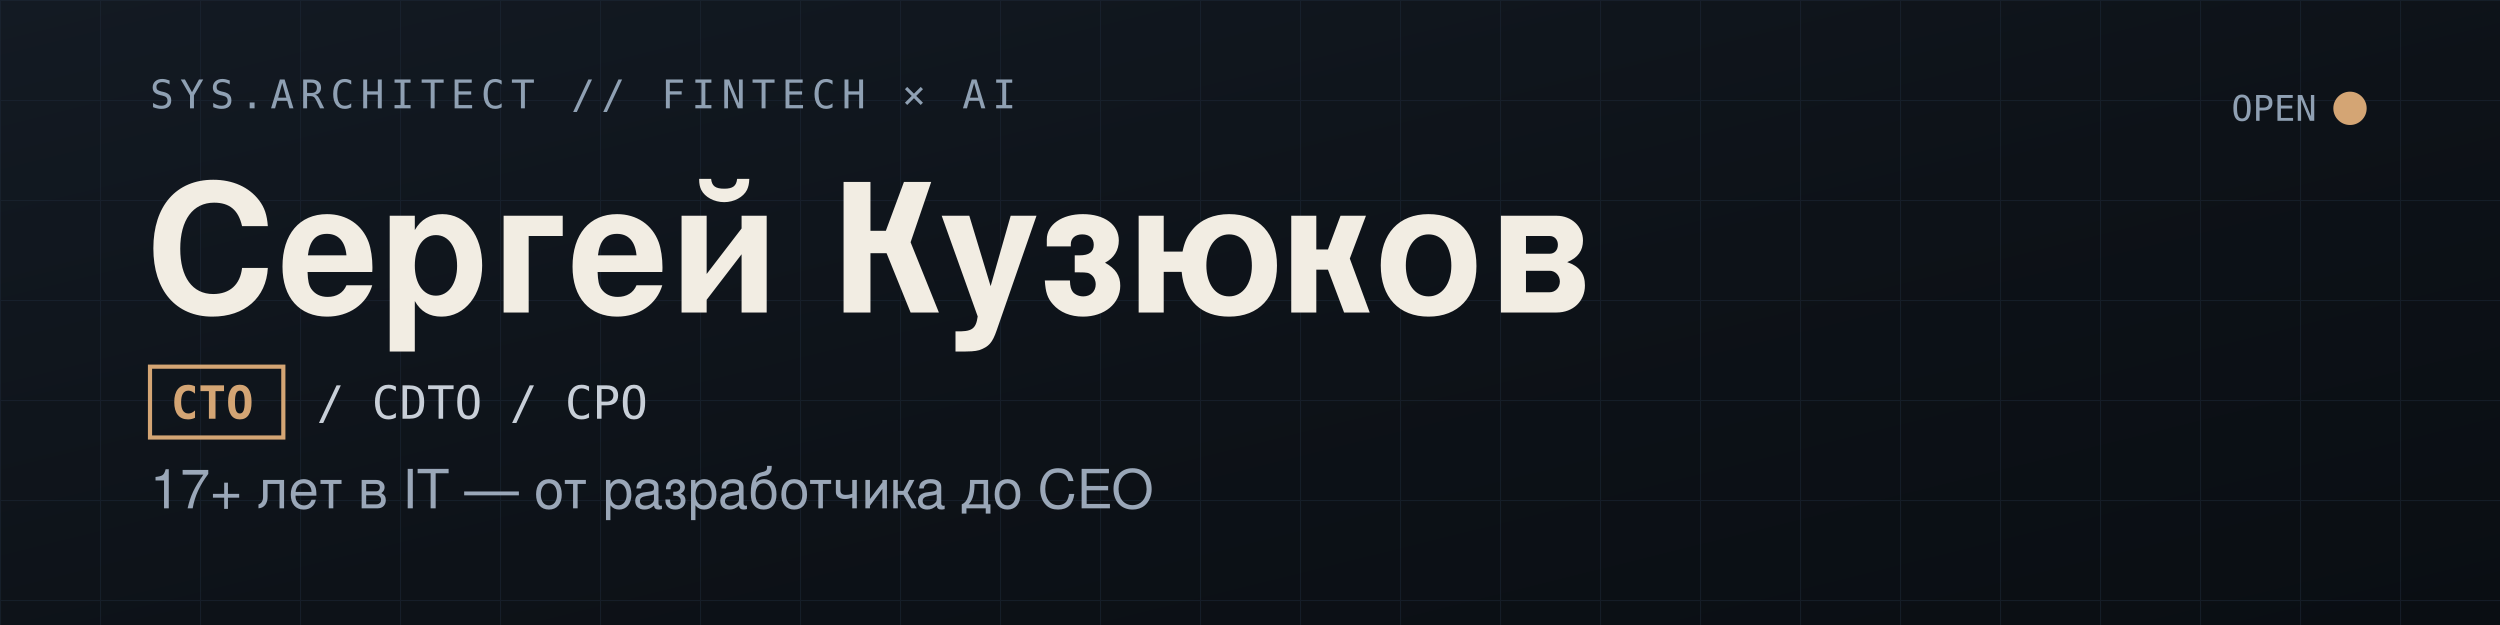
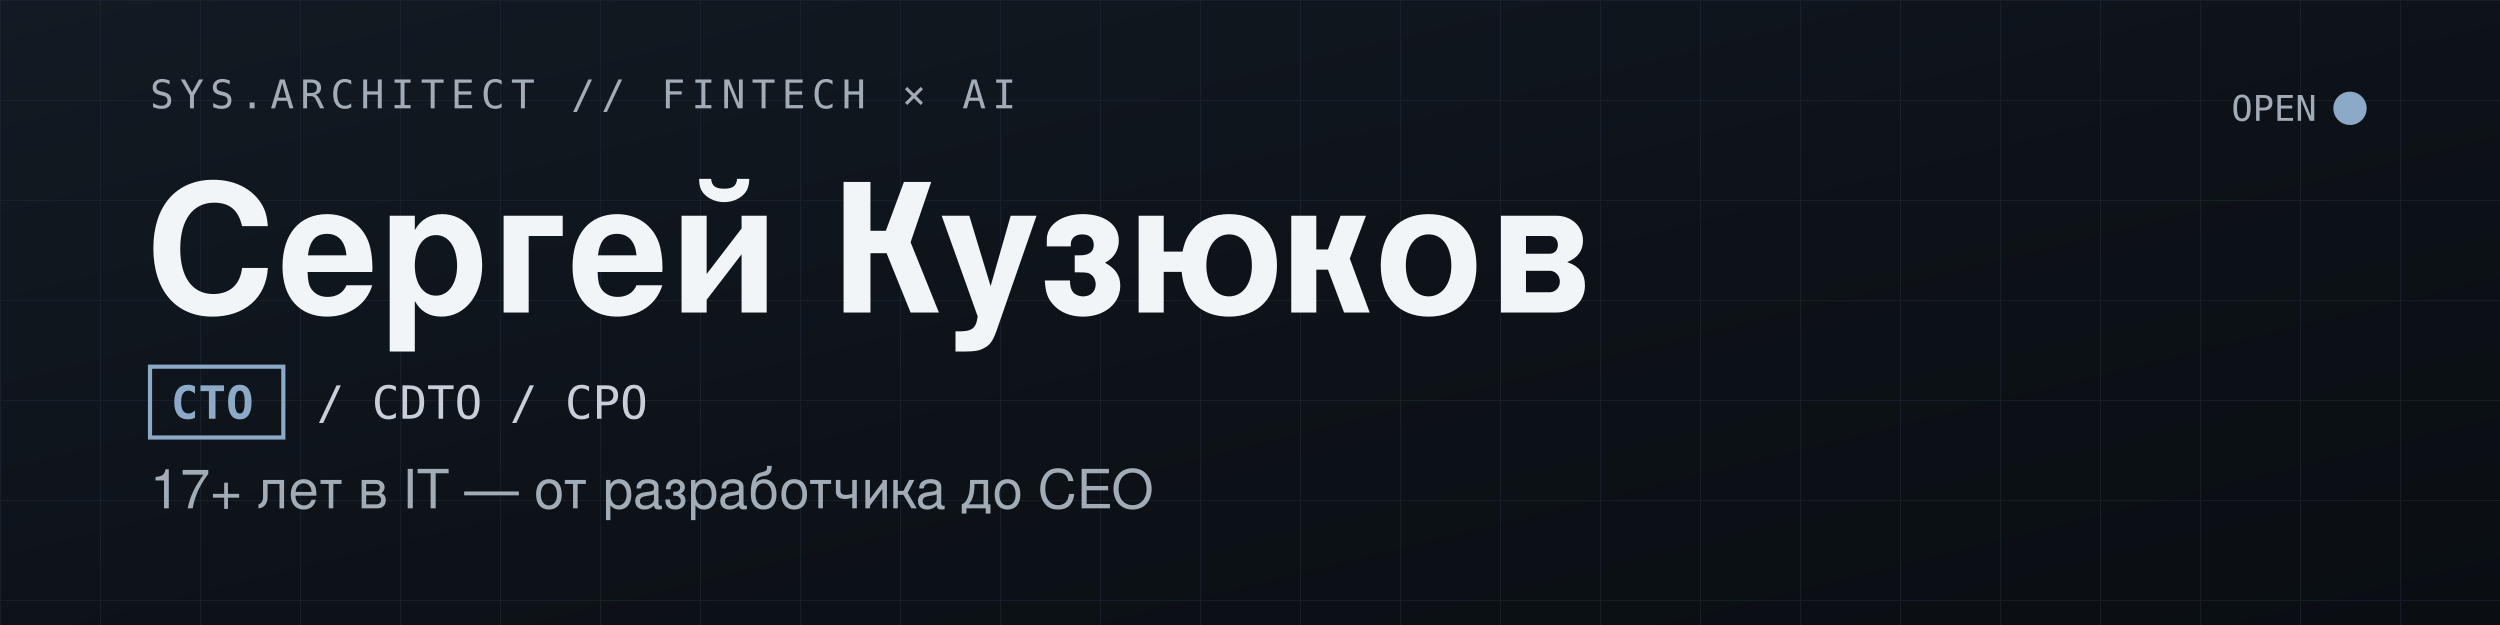
<svg xmlns="http://www.w3.org/2000/svg" width="1200" height="300" viewBox="0 0 1200 300" role="img" aria-label="Сергей Кузюков — CTO, CDTO, CPO">
  <defs>
    <linearGradient id="bg" x1="0" y1="0" x2="1" y2="1">
      <stop offset="0" stop-color="#131A23" />
      <stop offset="0.55" stop-color="#0D1218" />
      <stop offset="1" stop-color="#0A0E13" />
    </linearGradient>
-     <linearGradient id="goldline" x1="0" y1="0" x2="1" y2="0">
-       <stop offset="0" stop-color="#D4A574" />
-       <stop offset="1" stop-color="#8A6A3E" />
+     <linearGradient id="signalline" x1="0" y1="0" x2="1" y2="0">
+       <stop offset="0" stop-color="#8CA9C7" />
+       <stop offset="1" stop-color="#4F6F95" />
    </linearGradient>
    <pattern id="grid" width="48" height="48" patternUnits="userSpaceOnUse">
      <path d="M48 0H0V48" fill="none" stroke="#1D2836" stroke-width="1" />
    </pattern>
  </defs>
  <rect width="1200" height="300" fill="url(#bg)" />
  <rect width="1200" height="300" fill="url(#grid)" opacity="0.55" />
-   <path id="trace" d="M0 252 H180 L230 202 H560 L610 152 H1200" fill="none" stroke="url(#goldline)" stroke-width="2.5" opacity="0.9" stroke-dasharray="1400" stroke-dashoffset="1400">
+   <path id="trace" d="M0 252 H180 L230 202 H560 L610 152 H1200" fill="none" stroke="url(#signalline)" stroke-width="2.5" opacity="0.9" stroke-dasharray="1400" stroke-dashoffset="1400">
    <animate attributeName="stroke-dashoffset" from="1400" to="0" dur="2.4s" fill="freeze" calcMode="spline" keySplines="0.4 0 0.2 1" />
  </path>
-   <g fill="none" stroke="#D4A574" stroke-width="2">
+   <g fill="none" stroke="#8CA9C7" stroke-width="2">
    <circle cx="180" cy="252" r="7" opacity="0">
      <animate attributeName="opacity" from="0" to="0.9" begin="1.1s" dur="0.4s" fill="freeze" />
    </circle>
    <circle cx="560" cy="202" r="7" opacity="0">
      <animate attributeName="opacity" from="0" to="0.9" begin="1.6s" dur="0.4s" fill="freeze" />
    </circle>
    <circle cx="610" cy="152" r="7" opacity="0">
      <animate attributeName="opacity" from="0" to="0.9" begin="2s" dur="0.4s" fill="freeze" />
    </circle>
  </g>
-   <circle cx="0" cy="0" r="5" fill="#F2D8A7" opacity="0">
+   <circle cx="0" cy="0" r="5" fill="#F2F5F8" opacity="0">
    <animate attributeName="opacity" values="0;1;1;0" keyTimes="0;0.05;0.9;1" dur="2.4s" fill="freeze" />
    <animateMotion dur="2.4s" fill="freeze" calcMode="spline" keySplines="0.4 0 0.2 1" path="M0 252 H180 L230 202 H560 L610 152 H1200" />
  </circle>
-   <g font-family="Menlo, Consolas, monospace" font-size="19" fill="#8FA0B3" letter-spacing="3">
+   <g font-family="Menlo, Consolas, monospace" font-size="19" fill="#A2ACB7" letter-spacing="3">
    <text x="72" y="52">SYS.ARCHITECT // FINTECH × AI</text>
  </g>
-   <text x="70" y="150" font-family="Helvetica, Arial, sans-serif" font-weight="bold" font-size="86" fill="#F2EDE3" letter-spacing="1">Сергей Кузюков</text>
-   <rect x="72" y="176" width="64" height="34" fill="none" stroke="#D4A574" stroke-width="2" />
-   <text x="82" y="201" font-family="Menlo, Consolas, monospace" font-size="22" font-weight="bold" fill="#D4A574">CTO</text>
+   <text x="70" y="150" font-family="Helvetica, Arial, sans-serif" font-weight="bold" font-size="86" fill="#F2F5F8" letter-spacing="1">Сергей Кузюков</text>
+   <rect x="72" y="176" width="64" height="34" fill="none" stroke="#8CA9C7" stroke-width="2" />
+   <text x="82" y="201" font-family="Menlo, Consolas, monospace" font-size="22" font-weight="bold" fill="#8CA9C7">CTO</text>
  <text x="152" y="201" font-family="Menlo, Consolas, monospace" font-size="22" fill="#C8CFD8">/ CDTO / CPO</text>
-   <text x="72" y="244" font-family="Helvetica, Arial, sans-serif" font-size="26" fill="#9AA7B8">17+ лет в IT — от разработчика до CEO</text>
-   <circle cx="1128" cy="52" r="8" fill="#D4A574">
+   <text x="72" y="244" font-family="Helvetica, Arial, sans-serif" font-size="26" fill="#A2ACB7">17+ лет в IT — от разработчика до CEO</text>
+   <circle cx="1128" cy="52" r="8" fill="#8CA9C7">
    <animate attributeName="opacity" values="1;0.25;1" dur="2s" repeatCount="indefinite" />
  </circle>
-   <text x="1050" y="46" font-family="Menlo, Consolas, monospace" font-size="17" fill="#8FA0B3" text-anchor="end" opacity="0">.</text>
-   <text x="1112" y="58" font-family="Menlo, Consolas, monospace" font-size="17" fill="#8FA0B3" text-anchor="end">OPEN</text>
+   <text x="1050" y="46" font-family="Menlo, Consolas, monospace" font-size="17" fill="#A2ACB7" text-anchor="end" opacity="0">.</text>
+   <text x="1112" y="58" font-family="Menlo, Consolas, monospace" font-size="17" fill="#A2ACB7" text-anchor="end">OPEN</text>
</svg>
